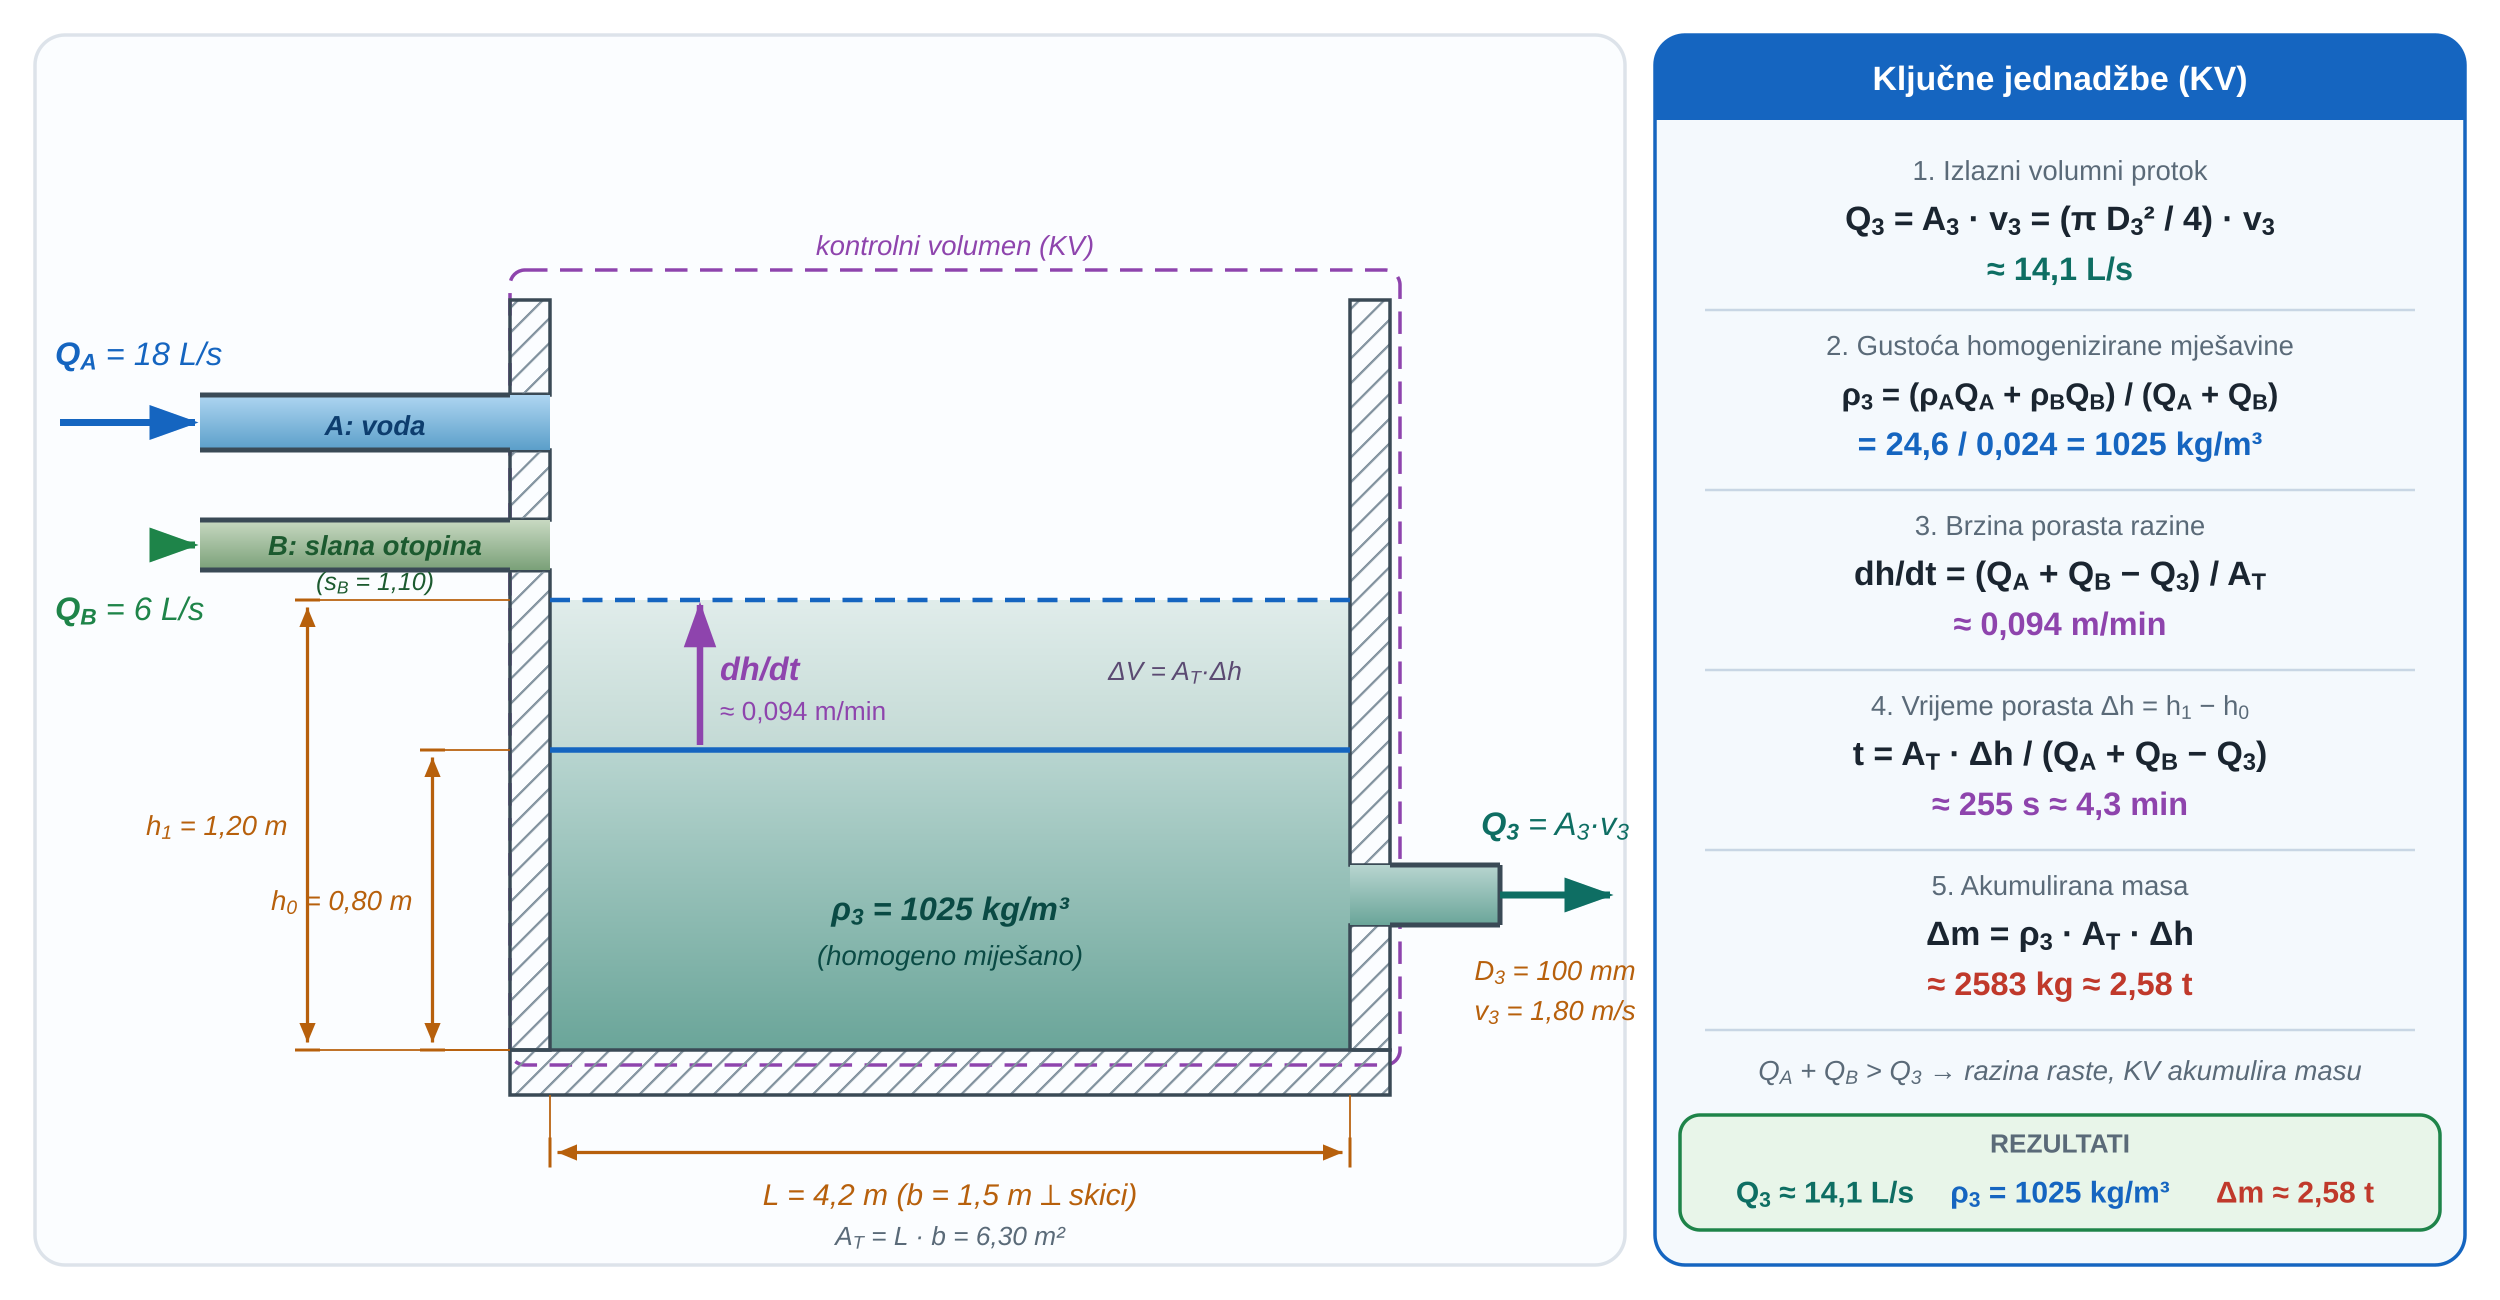
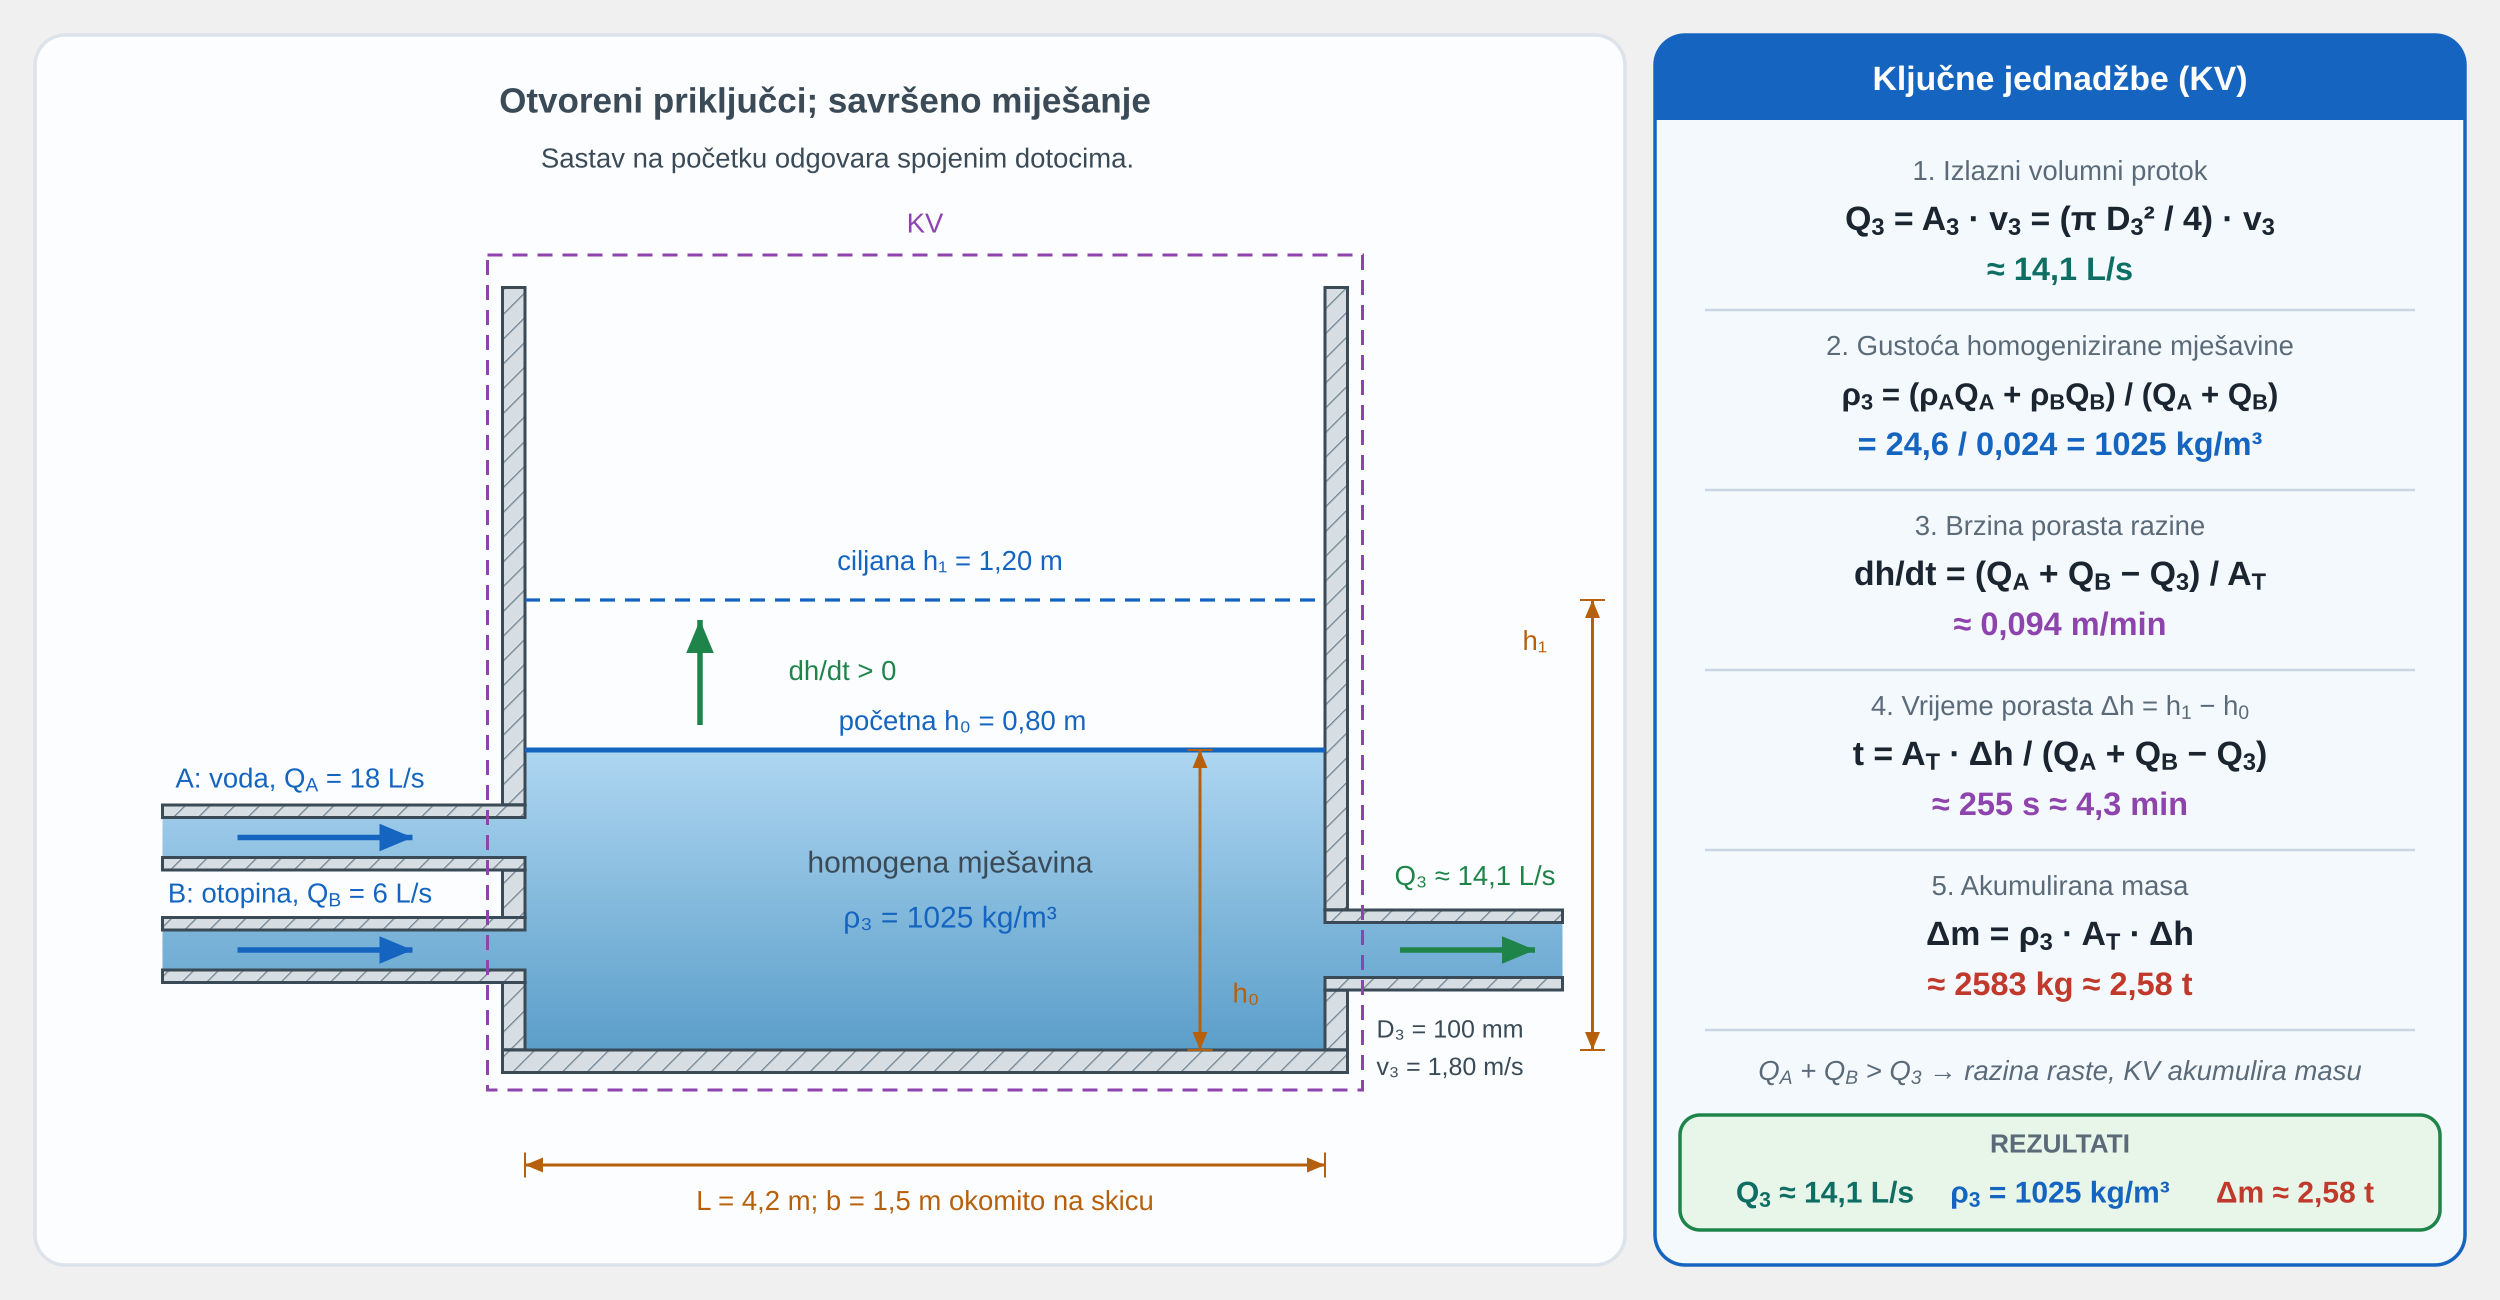
<svg xmlns="http://www.w3.org/2000/svg" viewBox="0 0 1000 520" role="img" aria-labelledby="u08c1ms_title u08c1ms_desc" preserveAspectRatio="xMidYMid meet" style="display:block;width:100%;max-width:960px;height:auto;">
  <defs>
    <linearGradient id="u08c1ms_water" x1="0" y1="0" x2="0" y2="1">
      <stop offset="0%" stop-color="#aed6f1" />
      <stop offset="100%" stop-color="#5b9ec9" />
    </linearGradient>
    <linearGradient id="u08c1ms_salt" x1="0" y1="0" x2="0" y2="1">
      <stop offset="0%" stop-color="#c8d9c2" />
      <stop offset="100%" stop-color="#7aa078" />
    </linearGradient>
    <linearGradient id="u08c1ms_mix" x1="0" y1="0" x2="0" y2="1">
      <stop offset="0%" stop-color="#b8d5d0" />
      <stop offset="100%" stop-color="#6aa599" />
    </linearGradient>
    <linearGradient id="u08c1ms_acc" x1="0" y1="0" x2="0" y2="1">
      <stop offset="0%" stop-color="#cfe2dd" stop-opacity="0.6" />
      <stop offset="100%" stop-color="#9ec2b8" stop-opacity="0.6" />
    </linearGradient>
    <pattern id="u08c1ms_hatch" width="7" height="7" patternUnits="userSpaceOnUse" patternTransform="rotate(45)">
      <line x1="0" y1="0" x2="0" y2="7" stroke="#7a8a96" stroke-width="1.8" />
    </pattern>
    <marker id="u08c1ms_aB" markerWidth="7" markerHeight="5" refX="6.5" refY="2.5" orient="auto">
      <path d="M0,0 L0,5 L7,2.5 z" fill="#1565c0" />
    </marker>
    <marker id="u08c1ms_aSalt" markerWidth="7" markerHeight="5" refX="6.5" refY="2.5" orient="auto">
      <path d="M0,0 L0,5 L7,2.5 z" fill="#1e8449" />
    </marker>
    <marker id="u08c1ms_aMix" markerWidth="7" markerHeight="5" refX="6.5" refY="2.5" orient="auto">
      <path d="M0,0 L0,5 L7,2.5 z" fill="#0e6e63" />
    </marker>
    <marker id="u08c1ms_aAcc" markerWidth="7" markerHeight="5" refX="6.5" refY="2.5" orient="auto">
      <path d="M0,0 L0,5 L7,2.5 z" fill="#8e44ad" />
    </marker>
    <marker id="u08c1ms_aDim" markerWidth="6" markerHeight="5" refX="6" refY="2.5" orient="auto">
      <path d="M0,0 L0,5 L6,2.5 z" fill="#b7600c" />
    </marker>
    <marker id="u08c1ms_aDimR" markerWidth="6" markerHeight="5" refX="6" refY="2.5" orient="auto-start-reverse">
      <path d="M0,0 L0,5 L6,2.5 z" fill="#b7600c" />
    </marker>
+     <marker id="u08c1ms_fix_force" markerWidth="6" markerHeight="5" refX="6" refY="2.5" orient="auto">
+       <path d="M0 0 L0 5 L6 2.5 Z" fill="#c0392b" stroke="none" stroke-width="1.2" />
+     </marker>
+     <marker id="u08c1ms_fix_green" markerWidth="6" markerHeight="5" refX="6" refY="2.5" orient="auto">
+       <path d="M0 0 L0 5 L6 2.5 Z" fill="#1e8449" stroke="none" stroke-width="1.2" />
+     </marker>
+     <marker id="u08c1ms_fix_normal" markerWidth="6" markerHeight="5" refX="6" refY="2.5" orient="auto">
+       <path d="M0 0 L0 5 L6 2.5 Z" fill="#1565c0" stroke="none" stroke-width="1.2" />
+     </marker>
+     <marker id="u08c1ms_fix_axis" markerWidth="6" markerHeight="5" refX="6" refY="2.5" orient="auto">
+       <path d="M0 0 L0 5 L6 2.5 Z" fill="#3a4a56" stroke="none" stroke-width="1.2" />
+     </marker>
+     <marker id="u08c1ms_fix_dim" markerWidth="6" markerHeight="5" refX="6" refY="2.5" orient="auto">
+       <path d="M0 0 L0 5 L6 2.5 Z" fill="#b7600c" stroke="none" stroke-width="1.2" />
+     </marker>
+     <marker id="u08c1ms_fix_dimL" markerWidth="6" markerHeight="5" refX="6" refY="2.5" orient="auto-start-reverse">
+       <path d="M0 0 L0 5 L6 2.5 Z" fill="#b7600c" stroke="none" stroke-width="1.2" />
+     </marker>
+     <linearGradient id="u08c1ms_fix_water" x1="0" y1="300" x2="0" y2="420" gradientUnits="userSpaceOnUse">
+       <stop offset="0%" stop-color="#aed6f1" />
+       <stop offset="100%" stop-color="#5b9ec9" />
+     </linearGradient>
+     <pattern id="u08c1ms_fix_hatch" width="7" height="7" patternUnits="userSpaceOnUse" patternTransform="rotate(45)">
+       <rect x="0" y="0" width="7" height="7" fill="#d7dee3" stroke="none" stroke-width="1.2" />
+       <line x1="0" y1="0" x2="0" y2="7" stroke="#7a8a96" stroke-width="1.1" />
+     </pattern>
  </defs>
-   <rect width="1000" height="520" fill="#ffffff" />
-   <rect x="14" y="14" width="636" height="492" rx="12" fill="#fbfdff" stroke="#dde3ea" stroke-width="1.4" />
  <rect x="662" y="14" width="324" height="492" rx="12" fill="#f4f9fd" stroke="#1565c0" stroke-width="1.4" />
-   <rect x="204" y="108" width="356" height="318" rx="6" fill="none" stroke="#8e44ad" stroke-width="1.4" stroke-dasharray="9,5" />
-   <rect x="220" y="240" width="320" height="60" fill="url(#u08c1ms_acc)" />
-   <rect x="220" y="300" width="320" height="120" fill="url(#u08c1ms_mix)" />
-   <rect x="80" y="158" width="140" height="22" fill="url(#u08c1ms_water)" />
-   <rect x="80" y="208" width="140" height="20" fill="url(#u08c1ms_salt)" />
-   <line x1="80" y1="158" x2="220" y2="158" stroke="#3a4a56" stroke-width="2" />
-   <line x1="80" y1="180" x2="220" y2="180" stroke="#3a4a56" stroke-width="2" />
-   <line x1="80" y1="208" x2="220" y2="208" stroke="#3a4a56" stroke-width="2" />
-   <line x1="80" y1="228" x2="220" y2="228" stroke="#3a4a56" stroke-width="2" />
-   <rect x="204" y="120" width="16" height="38" fill="url(#u08c1ms_hatch)" stroke="#3a4a56" stroke-width="1.4" />
-   <rect x="204" y="180" width="16" height="28" fill="url(#u08c1ms_hatch)" stroke="#3a4a56" stroke-width="1.4" />
-   <rect x="204" y="228" width="16" height="192" fill="url(#u08c1ms_hatch)" stroke="#3a4a56" stroke-width="1.4" />
-   <rect x="540" y="120" width="16" height="226" fill="url(#u08c1ms_hatch)" stroke="#3a4a56" stroke-width="1.4" />
-   <rect x="540" y="370" width="16" height="50" fill="url(#u08c1ms_hatch)" stroke="#3a4a56" stroke-width="1.4" />
-   <rect x="204" y="420" width="352" height="18" fill="url(#u08c1ms_hatch)" stroke="#3a4a56" stroke-width="1.4" />
-   <rect x="556" y="346" width="44" height="24" fill="url(#u08c1ms_mix)" />
-   <line x1="556" y1="346" x2="600" y2="346" stroke="#3a4a56" stroke-width="2" />
-   <line x1="556" y1="370" x2="600" y2="370" stroke="#3a4a56" stroke-width="2" />
-   <line x1="600" y1="346" x2="600" y2="370" stroke="#3a4a56" stroke-width="2" />
-   <rect x="204" y="158" width="16" height="22" fill="url(#u08c1ms_water)" />
-   <rect x="204" y="208" width="16" height="20" fill="url(#u08c1ms_salt)" />
-   <rect x="540" y="346" width="16" height="24" fill="url(#u08c1ms_mix)" />
-   <line x1="220" y1="300" x2="540" y2="300" stroke="#1565c0" stroke-width="2.2" />
-   <line x1="220" y1="240" x2="540" y2="240" stroke="#1565c0" stroke-width="1.8" stroke-dasharray="8,5" />
-   <line x1="24" y1="169" x2="78" y2="169" stroke="#1565c0" stroke-width="2.8" marker-end="url(#u08c1ms_aB)" />
-   <line x1="60" y1="218" x2="78" y2="218" stroke="#1e8449" stroke-width="2.8" marker-end="url(#u08c1ms_aSalt)" />
-   <line x1="600" y1="358" x2="644" y2="358" stroke="#0e6e63" stroke-width="2.8" marker-end="url(#u08c1ms_aMix)" />
-   <line x1="280" y1="298" x2="280" y2="242" stroke="#8e44ad" stroke-width="2.6" marker-end="url(#u08c1ms_aAcc)" />
  <rect x="662" y="14" width="324" height="34" rx="12" fill="#1565c0" />
  <rect x="662" y="32" width="324" height="16" fill="#1565c0" />
  <line x1="682" y1="124" x2="966" y2="124" stroke="#c8d6e4" stroke-width="1" />
  <line x1="682" y1="196" x2="966" y2="196" stroke="#c8d6e4" stroke-width="1" />
  <line x1="682" y1="268" x2="966" y2="268" stroke="#c8d6e4" stroke-width="1" />
  <line x1="682" y1="340" x2="966" y2="340" stroke="#c8d6e4" stroke-width="1" />
  <line x1="682" y1="412" x2="966" y2="412" stroke="#c8d6e4" stroke-width="1" />
  <rect x="672" y="446" width="304" height="46" rx="8" fill="#e8f5e9" stroke="#1e8449" stroke-width="1.4" />
-   <line x1="204" y1="300" x2="178" y2="300" stroke="#b7600c" stroke-width="0.7" />
-   <line x1="204" y1="420" x2="178" y2="420" stroke="#b7600c" stroke-width="0.7" />
-   <line x1="178" y1="300" x2="168" y2="300" stroke="#b7600c" stroke-width="1.2" />
-   <line x1="178" y1="420" x2="168" y2="420" stroke="#b7600c" stroke-width="1.2" />
-   <line x1="173" y1="303" x2="173" y2="417" stroke="#b7600c" stroke-width="1.3" marker-start="url(#u08c1ms_aDimR)" marker-end="url(#u08c1ms_aDim)" />
-   <line x1="204" y1="240" x2="128" y2="240" stroke="#b7600c" stroke-width="0.7" />
-   <line x1="204" y1="420" x2="128" y2="420" stroke="#b7600c" stroke-width="0.7" />
-   <line x1="128" y1="240" x2="118" y2="240" stroke="#b7600c" stroke-width="1.2" />
-   <line x1="128" y1="420" x2="118" y2="420" stroke="#b7600c" stroke-width="1.2" />
-   <line x1="123" y1="243" x2="123" y2="417" stroke="#b7600c" stroke-width="1.3" marker-start="url(#u08c1ms_aDimR)" marker-end="url(#u08c1ms_aDim)" />
-   <line x1="220" y1="438" x2="220" y2="464" stroke="#b7600c" stroke-width="0.7" />
-   <line x1="540" y1="438" x2="540" y2="464" stroke="#b7600c" stroke-width="0.7" />
-   <line x1="220" y1="467" x2="220" y2="455" stroke="#b7600c" stroke-width="1.2" />
-   <line x1="540" y1="467" x2="540" y2="455" stroke="#b7600c" stroke-width="1.2" />
-   <line x1="223" y1="461" x2="537" y2="461" stroke="#b7600c" stroke-width="1.3" marker-start="url(#u08c1ms_aDimR)" marker-end="url(#u08c1ms_aDim)" />
-   <text x="382" y="102" font-family="'Segoe UI',Arial,sans-serif" font-size="11" font-style="italic" text-anchor="middle" fill="#8e44ad">kontrolni volumen (KV)</text>
-   <text x="22" y="146" font-family="'Segoe UI',Arial,sans-serif" font-size="13" font-style="italic" fill="#1565c0">
-     <tspan font-weight="700">Q<tspan baseline-shift="sub" font-size="0.7em">A</tspan>
-     </tspan> = 18 L/s</text>
-   <text x="22" y="248" font-family="'Segoe UI',Arial,sans-serif" font-size="13" font-style="italic" fill="#1e8449">
-     <tspan font-weight="700">Q<tspan baseline-shift="sub" font-size="0.7em">B</tspan>
-     </tspan> = 6 L/s</text>
-   <text x="622" y="334" font-family="'Segoe UI',Arial,sans-serif" font-size="13" font-style="italic" text-anchor="middle" fill="#0e6e63">
-     <tspan font-weight="700">Q<tspan baseline-shift="sub" font-size="0.7em">3</tspan>
-     </tspan> = A<tspan baseline-shift="sub" font-size="0.7em">3</tspan>·v<tspan baseline-shift="sub" font-size="0.7em">3</tspan>
-   </text>
-   <text x="150" y="174" font-family="'Segoe UI',Arial,sans-serif" font-size="11" font-weight="700" font-style="italic" text-anchor="middle" fill="#0d3d6e">A: voda</text>
-   <text x="150" y="222" font-family="'Segoe UI',Arial,sans-serif" font-size="11" font-weight="700" font-style="italic" text-anchor="middle" fill="#1c5a2f">B: slana otopina</text>
-   <text x="150" y="236" font-family="'Segoe UI',Arial,sans-serif" font-size="10" font-style="italic" text-anchor="middle" fill="#1c5a2f">(s<tspan baseline-shift="sub" font-size="0.7em">B</tspan> = 1,10)</text>
-   <text x="380" y="368" font-family="'Segoe UI',Arial,sans-serif" font-size="13" font-weight="700" font-style="italic" text-anchor="middle" fill="#0a4a44">ρ<tspan baseline-shift="sub" font-size="0.7em">3</tspan> = 1025 kg/m³</text>
-   <text x="380" y="386" font-family="'Segoe UI',Arial,sans-serif" font-size="11" font-style="italic" text-anchor="middle" fill="#0a4a44">(homogeno miješano)</text>
-   <text x="288" y="272" font-family="'Segoe UI',Arial,sans-serif" font-size="13" font-style="italic" font-weight="700" fill="#8e44ad">dh/dt</text>
-   <text x="288" y="288" font-family="'Segoe UI',Arial,sans-serif" font-size="10.5" fill="#8e44ad">≈ 0,094 m/min</text>
-   <text x="470" y="272" font-family="'Segoe UI',Arial,sans-serif" font-size="10.5" font-style="italic" text-anchor="middle" fill="#5b4a72">ΔV = A<tspan baseline-shift="sub" font-size="0.7em">T</tspan>·Δh</text>
-   <text x="380" y="498" font-family="'Segoe UI',Arial,sans-serif" font-size="10.5" font-style="italic" text-anchor="middle" fill="#5a6a78">A<tspan baseline-shift="sub" font-size="0.7em">T</tspan> = L · b = 6,30 m²</text>
  <text x="824" y="36" font-family="'Segoe UI',Arial,sans-serif" font-size="13.5" font-weight="700" text-anchor="middle" fill="#ffffff">Ključne jednadžbe (KV)</text>
  <text x="824" y="72" font-family="'Segoe UI',Arial,sans-serif" font-size="11" text-anchor="middle" fill="#5a6a78">1. Izlazni volumni protok</text>
  <text x="824" y="92" font-family="'Segoe UI',Arial,sans-serif" font-size="13.5" font-weight="700" text-anchor="middle" fill="#1a2530">Q<tspan baseline-shift="sub" font-size="0.7em">3</tspan> = A<tspan baseline-shift="sub" font-size="0.7em">3</tspan> · v<tspan baseline-shift="sub" font-size="0.7em">3</tspan> = (π D<tspan baseline-shift="sub" font-size="0.7em">3</tspan>² / 4) · v<tspan baseline-shift="sub" font-size="0.7em">3</tspan>
  </text>
  <text x="824" y="112" font-family="'Segoe UI',Arial,sans-serif" font-size="13" font-weight="700" text-anchor="middle" fill="#0e6e63">≈ 14,1 L/s</text>
  <text x="824" y="142" font-family="'Segoe UI',Arial,sans-serif" font-size="11" text-anchor="middle" fill="#5a6a78">2. Gustoća homogenizirane mješavine</text>
  <text x="824" y="162" font-family="'Segoe UI',Arial,sans-serif" font-size="12.5" font-weight="700" text-anchor="middle" fill="#1a2530">ρ<tspan baseline-shift="sub" font-size="0.7em">3</tspan> = (ρ<tspan baseline-shift="sub" font-size="0.7em">A</tspan>Q<tspan baseline-shift="sub" font-size="0.7em">A</tspan> + ρ<tspan baseline-shift="sub" font-size="0.7em">B</tspan>Q<tspan baseline-shift="sub" font-size="0.7em">B</tspan>) / (Q<tspan baseline-shift="sub" font-size="0.7em">A</tspan> + Q<tspan baseline-shift="sub" font-size="0.7em">B</tspan>)</text>
  <text x="824" y="182" font-family="'Segoe UI',Arial,sans-serif" font-size="13" font-weight="700" text-anchor="middle" fill="#1565c0">= 24,6 / 0,024 = 1025 kg/m³</text>
  <text x="824" y="214" font-family="'Segoe UI',Arial,sans-serif" font-size="11" text-anchor="middle" fill="#5a6a78">3. Brzina porasta razine</text>
  <text x="824" y="234" font-family="'Segoe UI',Arial,sans-serif" font-size="13.5" font-weight="700" text-anchor="middle" fill="#1a2530">dh/dt = (Q<tspan baseline-shift="sub" font-size="0.7em">A</tspan> + Q<tspan baseline-shift="sub" font-size="0.7em">B</tspan> − Q<tspan baseline-shift="sub" font-size="0.7em">3</tspan>) / A<tspan baseline-shift="sub" font-size="0.7em">T</tspan>
  </text>
  <text x="824" y="254" font-family="'Segoe UI',Arial,sans-serif" font-size="13" font-weight="700" text-anchor="middle" fill="#8e44ad">≈ 0,094 m/min</text>
  <text x="824" y="286" font-family="'Segoe UI',Arial,sans-serif" font-size="11" text-anchor="middle" fill="#5a6a78">4. Vrijeme porasta Δh = h<tspan baseline-shift="sub" font-size="0.7em">1</tspan> − h<tspan baseline-shift="sub" font-size="0.7em">0</tspan>
  </text>
  <text x="824" y="306" font-family="'Segoe UI',Arial,sans-serif" font-size="13.5" font-weight="700" text-anchor="middle" fill="#1a2530">t = A<tspan baseline-shift="sub" font-size="0.7em">T</tspan> · Δh / (Q<tspan baseline-shift="sub" font-size="0.7em">A</tspan> + Q<tspan baseline-shift="sub" font-size="0.7em">B</tspan> − Q<tspan baseline-shift="sub" font-size="0.7em">3</tspan>)</text>
  <text x="824" y="326" font-family="'Segoe UI',Arial,sans-serif" font-size="13" font-weight="700" text-anchor="middle" fill="#8e44ad">≈ 255 s ≈ 4,3 min</text>
  <text x="824" y="358" font-family="'Segoe UI',Arial,sans-serif" font-size="11" text-anchor="middle" fill="#5a6a78">5. Akumulirana masa</text>
  <text x="824" y="378" font-family="'Segoe UI',Arial,sans-serif" font-size="13.5" font-weight="700" text-anchor="middle" fill="#1a2530">Δm = ρ<tspan baseline-shift="sub" font-size="0.7em">3</tspan> · A<tspan baseline-shift="sub" font-size="0.7em">T</tspan> · Δh</text>
  <text x="824" y="398" font-family="'Segoe UI',Arial,sans-serif" font-size="13" font-weight="700" text-anchor="middle" fill="#c0392b">≈ 2583 kg ≈ 2,58 t</text>
  <text x="824" y="432" font-family="'Segoe UI',Arial,sans-serif" font-size="11" font-style="italic" text-anchor="middle" fill="#5a6a78">Q<tspan baseline-shift="sub" font-size="0.7em">A</tspan> + Q<tspan baseline-shift="sub" font-size="0.7em">B</tspan> &gt; Q<tspan baseline-shift="sub" font-size="0.7em">3</tspan> → razina raste, KV akumulira masu</text>
  <text x="824" y="461" font-family="'Segoe UI',Arial,sans-serif" font-size="10.5" font-weight="700" text-anchor="middle" fill="#5a6a78">REZULTATI</text>
  <text x="730" y="481" font-family="'Segoe UI',Arial,sans-serif" font-size="12" font-weight="700" text-anchor="middle" fill="#0e6e63">Q<tspan baseline-shift="sub" font-size="0.7em">3</tspan> ≈ 14,1 L/s</text>
  <text x="824" y="481" font-family="'Segoe UI',Arial,sans-serif" font-size="12" font-weight="700" text-anchor="middle" fill="#1565c0">ρ<tspan baseline-shift="sub" font-size="0.7em">3</tspan> = 1025 kg/m³</text>
  <text x="918" y="481" font-family="'Segoe UI',Arial,sans-serif" font-size="12" font-weight="700" text-anchor="middle" fill="#c0392b">Δm ≈ 2,58 t</text>
-   <text x="165" y="364" font-family="'Segoe UI',Arial,sans-serif" font-size="11" font-style="italic" text-anchor="end" fill="#b7600c">h<tspan baseline-shift="sub" font-size="0.7em">0</tspan> = 0,80 m</text>
-   <text x="115" y="334" font-family="'Segoe UI',Arial,sans-serif" font-size="11" font-style="italic" text-anchor="end" fill="#b7600c">h<tspan baseline-shift="sub" font-size="0.7em">1</tspan> = 1,20 m</text>
-   <text x="622" y="392" font-family="'Segoe UI',Arial,sans-serif" font-size="11" font-style="italic" text-anchor="middle" fill="#b7600c">D<tspan baseline-shift="sub" font-size="0.7em">3</tspan> = 100 mm</text>
-   <text x="622" y="408" font-family="'Segoe UI',Arial,sans-serif" font-size="11" font-style="italic" text-anchor="middle" fill="#b7600c">v<tspan baseline-shift="sub" font-size="0.7em">3</tspan> = 1,80 m/s</text>
-   <text x="380" y="482" font-family="'Segoe UI',Arial,sans-serif" font-size="12" font-style="italic" text-anchor="middle" fill="#b7600c">L = 4,2 m   (b = 1,5 m ⟂ skici)</text>
+   <g font-family="'Segoe UI',Arial,sans-serif" />
+   <rect x="14" y="14" width="636" height="492" rx="12" fill="#fbfdff" stroke="#dde3ea" stroke-width="1.4" />
+   <g id="u08c1ms_fix_scene">
+     <rect x="210" y="300" width="320" height="120" fill="url(#u08c1ms_fix_water)" stroke="none" stroke-width="1.2" id="u08c1ms_fix_fluid" />
+     <rect x="201" y="115" width="9" height="207.0" fill="url(#u08c1ms_fix_hatch)" stroke="#3a4a56" stroke-width="1.2" />
+     <rect x="201" y="348.0" width="9" height="19.0" fill="url(#u08c1ms_fix_hatch)" stroke="#3a4a56" stroke-width="1.2" />
+     <rect x="201" y="393.0" width="9" height="27.0" fill="url(#u08c1ms_fix_hatch)" stroke="#3a4a56" stroke-width="1.2" />
+     <rect x="530" y="115" width="9" height="249.0" fill="url(#u08c1ms_fix_hatch)" stroke="#3a4a56" stroke-width="1.2" />
+     <rect x="530" y="396.0" width="9" height="24.0" fill="url(#u08c1ms_fix_hatch)" stroke="#3a4a56" stroke-width="1.2" />
+     <rect x="201" y="420" width="338" height="9" fill="url(#u08c1ms_fix_hatch)" stroke="#3a4a56" stroke-width="1.2" />
+     <line x1="210" y1="300" x2="530" y2="300" stroke="#1565c0" stroke-width="2" id="u08c1ms_fix_surface" />
+     <rect x="65" y="327.0" width="145" height="16" fill="url(#u08c1ms_fix_water)" stroke="none" stroke-width="1.2" id="u08c1ms_fix_pipe-65-335" />
+     <rect x="65" y="322.0" width="145" height="5" fill="url(#u08c1ms_fix_hatch)" stroke="#3a4a56" stroke-width="1.2" />
+     <rect x="65" y="343.0" width="145" height="5" fill="url(#u08c1ms_fix_hatch)" stroke="#3a4a56" stroke-width="1.2" />
+     <rect x="65" y="372.0" width="145" height="16" fill="url(#u08c1ms_fix_water)" stroke="none" stroke-width="1.2" id="u08c1ms_fix_pipe-65-380" />
+     <rect x="65" y="367.0" width="145" height="5" fill="url(#u08c1ms_fix_hatch)" stroke="#3a4a56" stroke-width="1.2" />
+     <rect x="65" y="388.0" width="145" height="5" fill="url(#u08c1ms_fix_hatch)" stroke="#3a4a56" stroke-width="1.2" />
+     <rect x="530" y="369.0" width="95" height="22" fill="url(#u08c1ms_fix_water)" stroke="none" stroke-width="1.2" id="u08c1ms_fix_pipe-530-380" />
+     <rect x="530" y="364.0" width="95" height="5" fill="url(#u08c1ms_fix_hatch)" stroke="#3a4a56" stroke-width="1.2" />
+     <rect x="530" y="391.0" width="95" height="5" fill="url(#u08c1ms_fix_hatch)" stroke="#3a4a56" stroke-width="1.2" />
+     <line x1="95" y1="335" x2="165" y2="335" stroke="#1565c0" stroke-width="2.2" marker-end="url(#u08c1ms_fix_normal)" />
+     <line x1="95" y1="380" x2="165" y2="380" stroke="#1565c0" stroke-width="2.2" marker-end="url(#u08c1ms_fix_normal)" />
+     <line x1="560" y1="380" x2="614" y2="380" stroke="#1e8449" stroke-width="2.2" marker-end="url(#u08c1ms_fix_green)" />
+     <text x="120" y="315" font-family="'Segoe UI',Arial,sans-serif" font-size="11" fill="#1565c0" text-anchor="middle">A: voda, Q<tspan baseline-shift="sub" font-size="0.7em">A</tspan> = 18 L/s</text>
+     <text x="120" y="361" font-family="'Segoe UI',Arial,sans-serif" font-size="11" fill="#1565c0" text-anchor="middle">B: otopina, Q<tspan baseline-shift="sub" font-size="0.7em">B</tspan> = 6 L/s</text>
+     <text x="590" y="354" font-family="'Segoe UI',Arial,sans-serif" font-size="11" fill="#1e8449" text-anchor="middle">Q₃ ≈ 14,1 L/s</text>
+     <text x="580" y="415" font-family="'Segoe UI',Arial,sans-serif" font-size="10" fill="#3a4a56" text-anchor="middle">D₃ = 100 mm</text>
+     <text x="580" y="430" font-family="'Segoe UI',Arial,sans-serif" font-size="10" fill="#3a4a56" text-anchor="middle">v₃ = 1,80 m/s</text>
+     <line x1="210" y1="240" x2="530" y2="240" stroke="#1565c0" stroke-width="1.3" stroke-dasharray="6,4" id="u08c1ms_fix_target" />
+     <text x="380" y="228" font-family="'Segoe UI',Arial,sans-serif" font-size="11" fill="#1565c0" text-anchor="middle">ciljana h₁ = 1,20 m</text>
+     <text x="385" y="292" font-family="'Segoe UI',Arial,sans-serif" font-size="11" fill="#1565c0" text-anchor="middle">početna h₀ = 0,80 m</text>
+     <line x1="280" y1="290" x2="280" y2="248" stroke="#1e8449" stroke-width="2.2" marker-end="url(#u08c1ms_fix_green)" />
+     <text x="337" y="272" font-family="'Segoe UI',Arial,sans-serif" font-size="11" fill="#1e8449" text-anchor="middle">dh/dt &gt; 0</text>
+     <text x="380" y="349" font-family="'Segoe UI',Arial,sans-serif" font-size="12" fill="#3a4a56" text-anchor="middle">homogena mješavina</text>
+     <text x="380" y="371" font-family="'Segoe UI',Arial,sans-serif" font-size="12" fill="#1565c0" text-anchor="middle">ρ₃ = 1025 kg/m³</text>
+     <line x1="632" y1="240" x2="642" y2="240" stroke="#b7600c" stroke-width="0.8" />
+     <line x1="632" y1="420" x2="642" y2="420" stroke="#b7600c" stroke-width="0.8" />
+     <line x1="637" y1="240" x2="637" y2="420" stroke="#b7600c" stroke-width="1.2" marker-start="url(#u08c1ms_fix_dimL)" marker-end="url(#u08c1ms_fix_dim)" />
+     <text x="609" y="260" font-family="'Segoe UI',Arial,sans-serif" font-size="11" fill="#b7600c" text-anchor="start">h₁</text>
+     <line x1="475" y1="300" x2="485" y2="300" stroke="#b7600c" stroke-width="0.8" />
+     <line x1="475" y1="420" x2="485" y2="420" stroke="#b7600c" stroke-width="0.8" />
+     <line x1="480" y1="300" x2="480" y2="420" stroke="#b7600c" stroke-width="1.2" marker-start="url(#u08c1ms_fix_dimL)" marker-end="url(#u08c1ms_fix_dim)" />
+     <text x="493" y="401" font-family="'Segoe UI',Arial,sans-serif" font-size="11" fill="#b7600c" text-anchor="start">h₀</text>
+     <line x1="210" y1="461" x2="210" y2="471" stroke="#b7600c" stroke-width="0.8" />
+     <line x1="530" y1="461" x2="530" y2="471" stroke="#b7600c" stroke-width="0.8" />
+     <line x1="210" y1="466" x2="530" y2="466" stroke="#b7600c" stroke-width="1.2" marker-start="url(#u08c1ms_fix_dimL)" marker-end="url(#u08c1ms_fix_dim)" />
+     <text x="370.0" y="484" font-family="'Segoe UI',Arial,sans-serif" font-size="11" fill="#b7600c" text-anchor="middle">L = 4,2 m; b = 1,5 m okomito na skicu</text>
+     <rect x="195" y="102" width="350" height="334" fill="none" stroke="#8e44ad" stroke-width="1.2" stroke-dasharray="6,4" id="u08c1ms_fix_cv" />
+     <text x="370.0" y="93" font-family="'Segoe UI',Arial,sans-serif" font-size="11" fill="#8e44ad" text-anchor="middle">KV</text>
+     <text x="330" y="45" font-family="'Segoe UI',Arial,sans-serif" font-size="14" fill="#3a4a56" text-anchor="middle" font-weight="700">Otvoreni priključci; savršeno miješanje</text>
+     <text x="335" y="67" font-family="'Segoe UI',Arial,sans-serif" font-size="11" fill="#3a4a56" text-anchor="middle">Sastav na početku odgovara spojenim dotocima.</text>
+   </g>
</svg>
